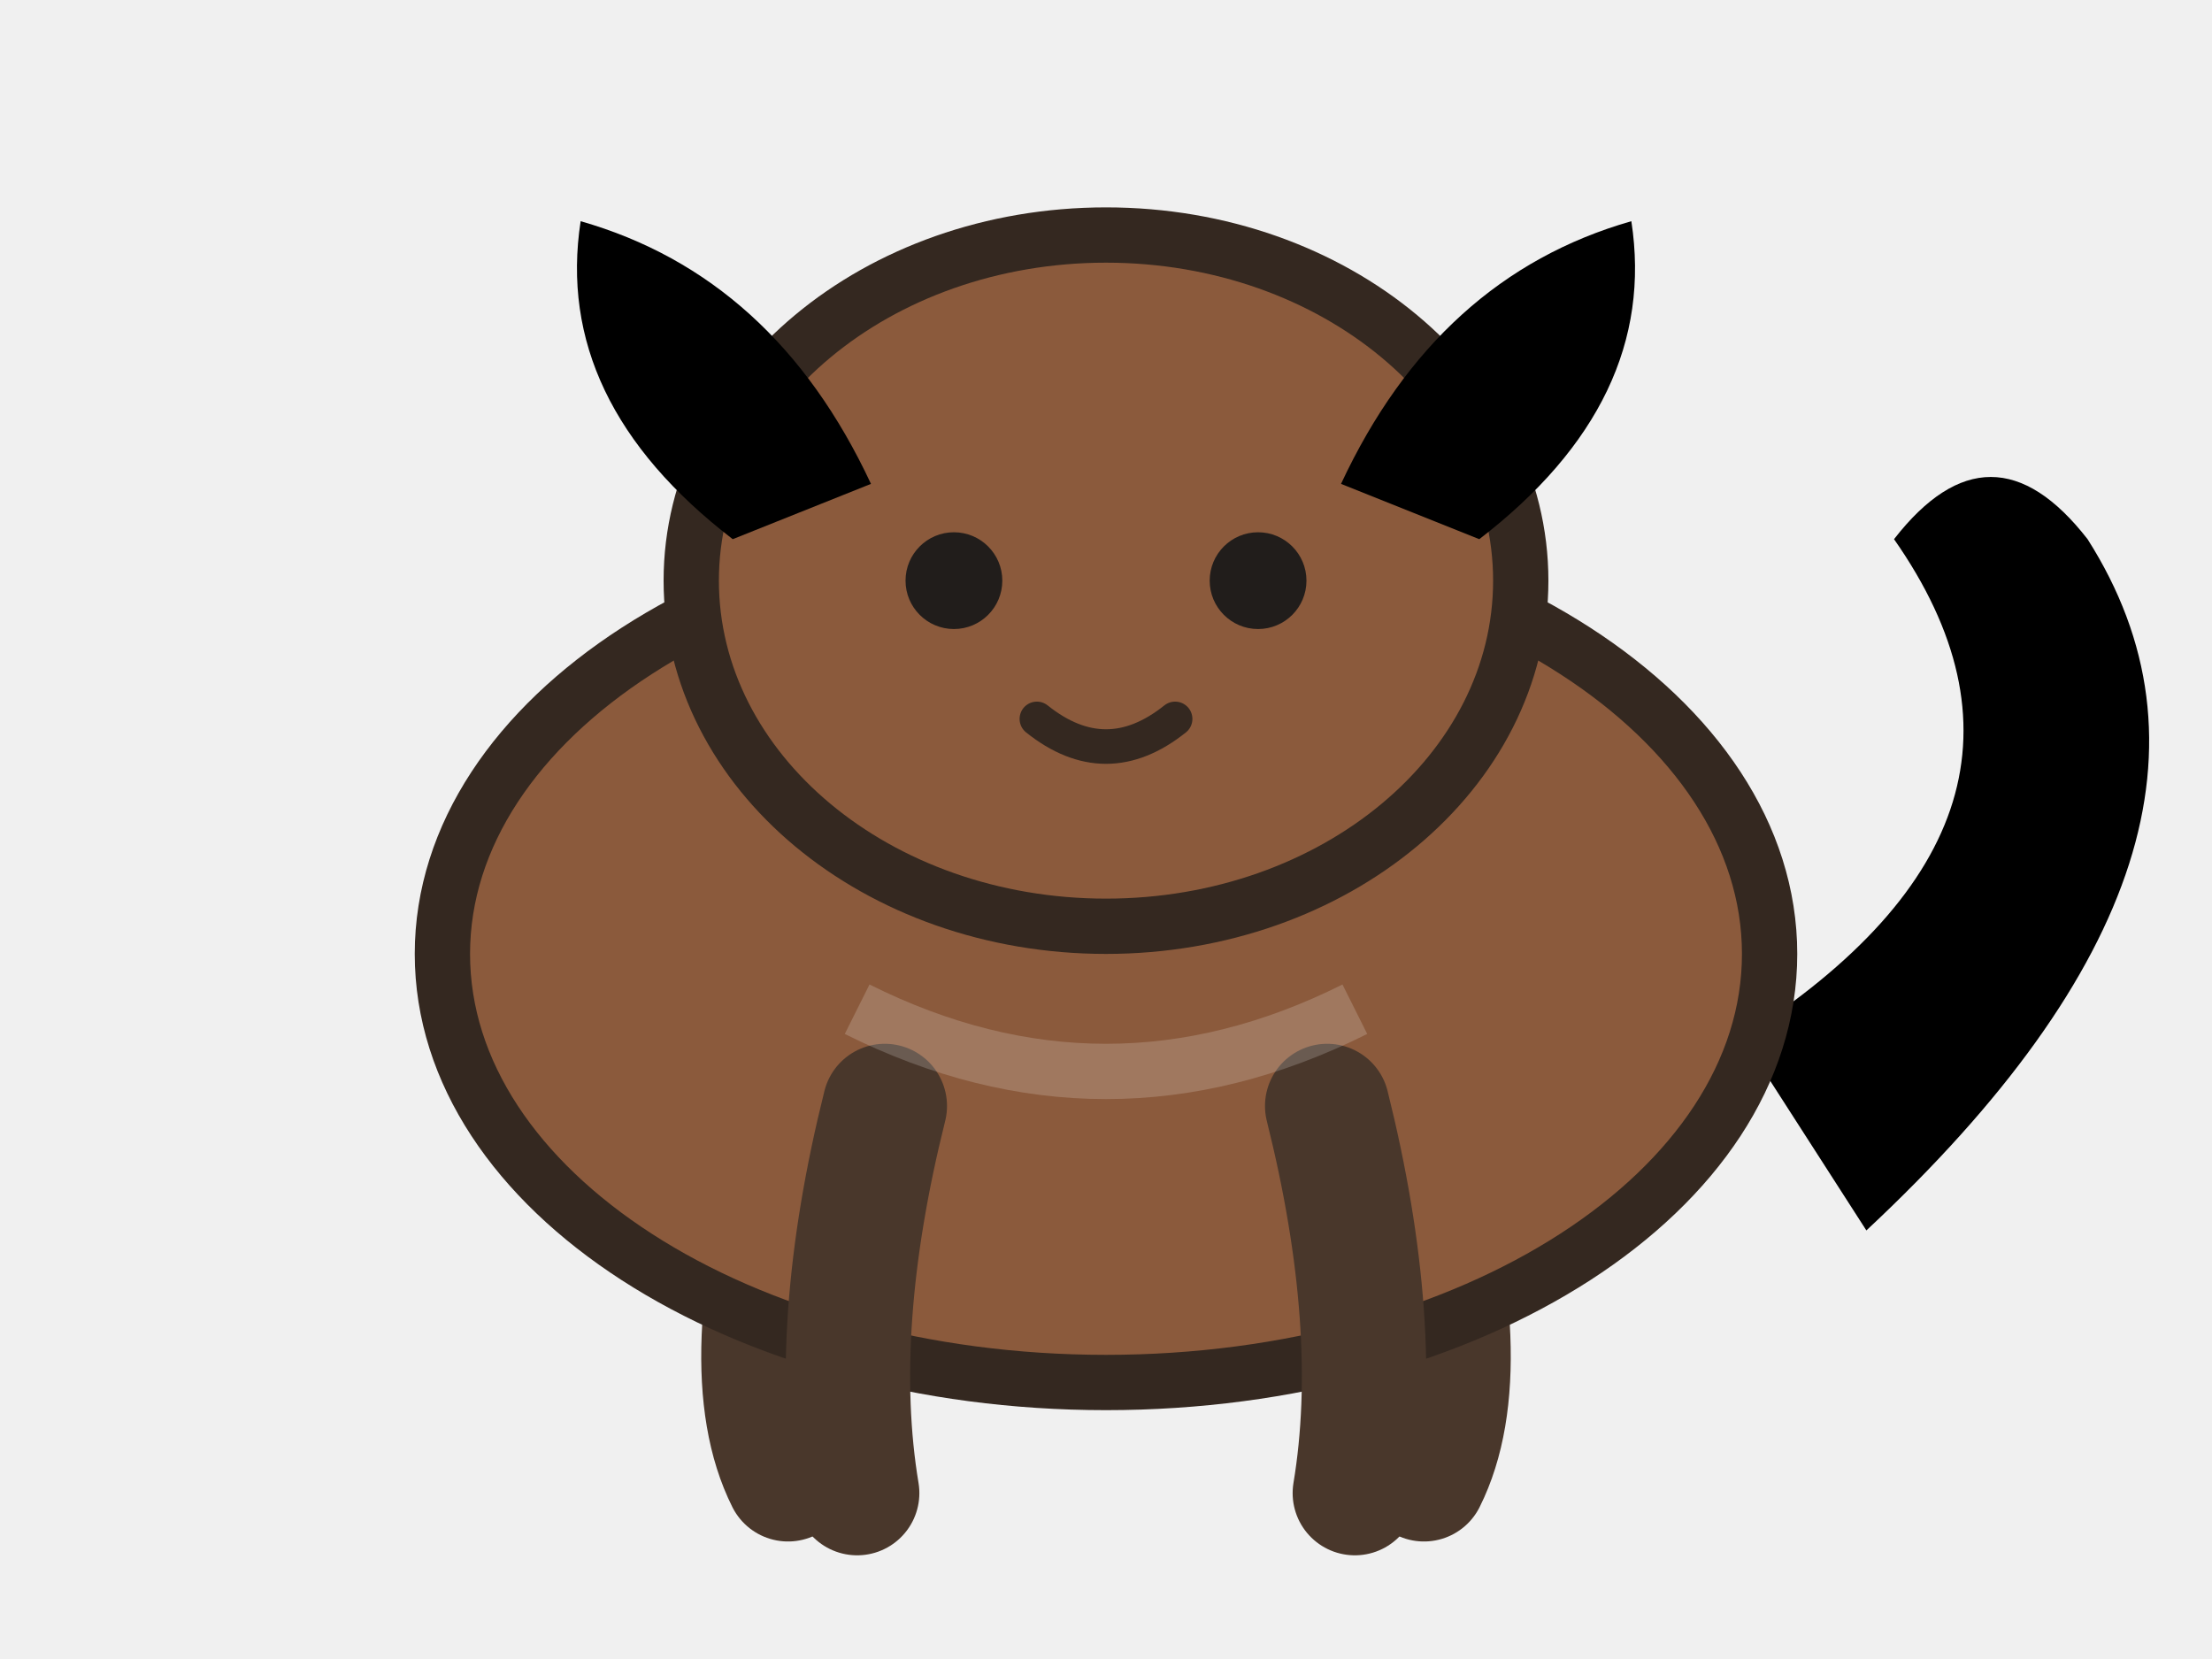
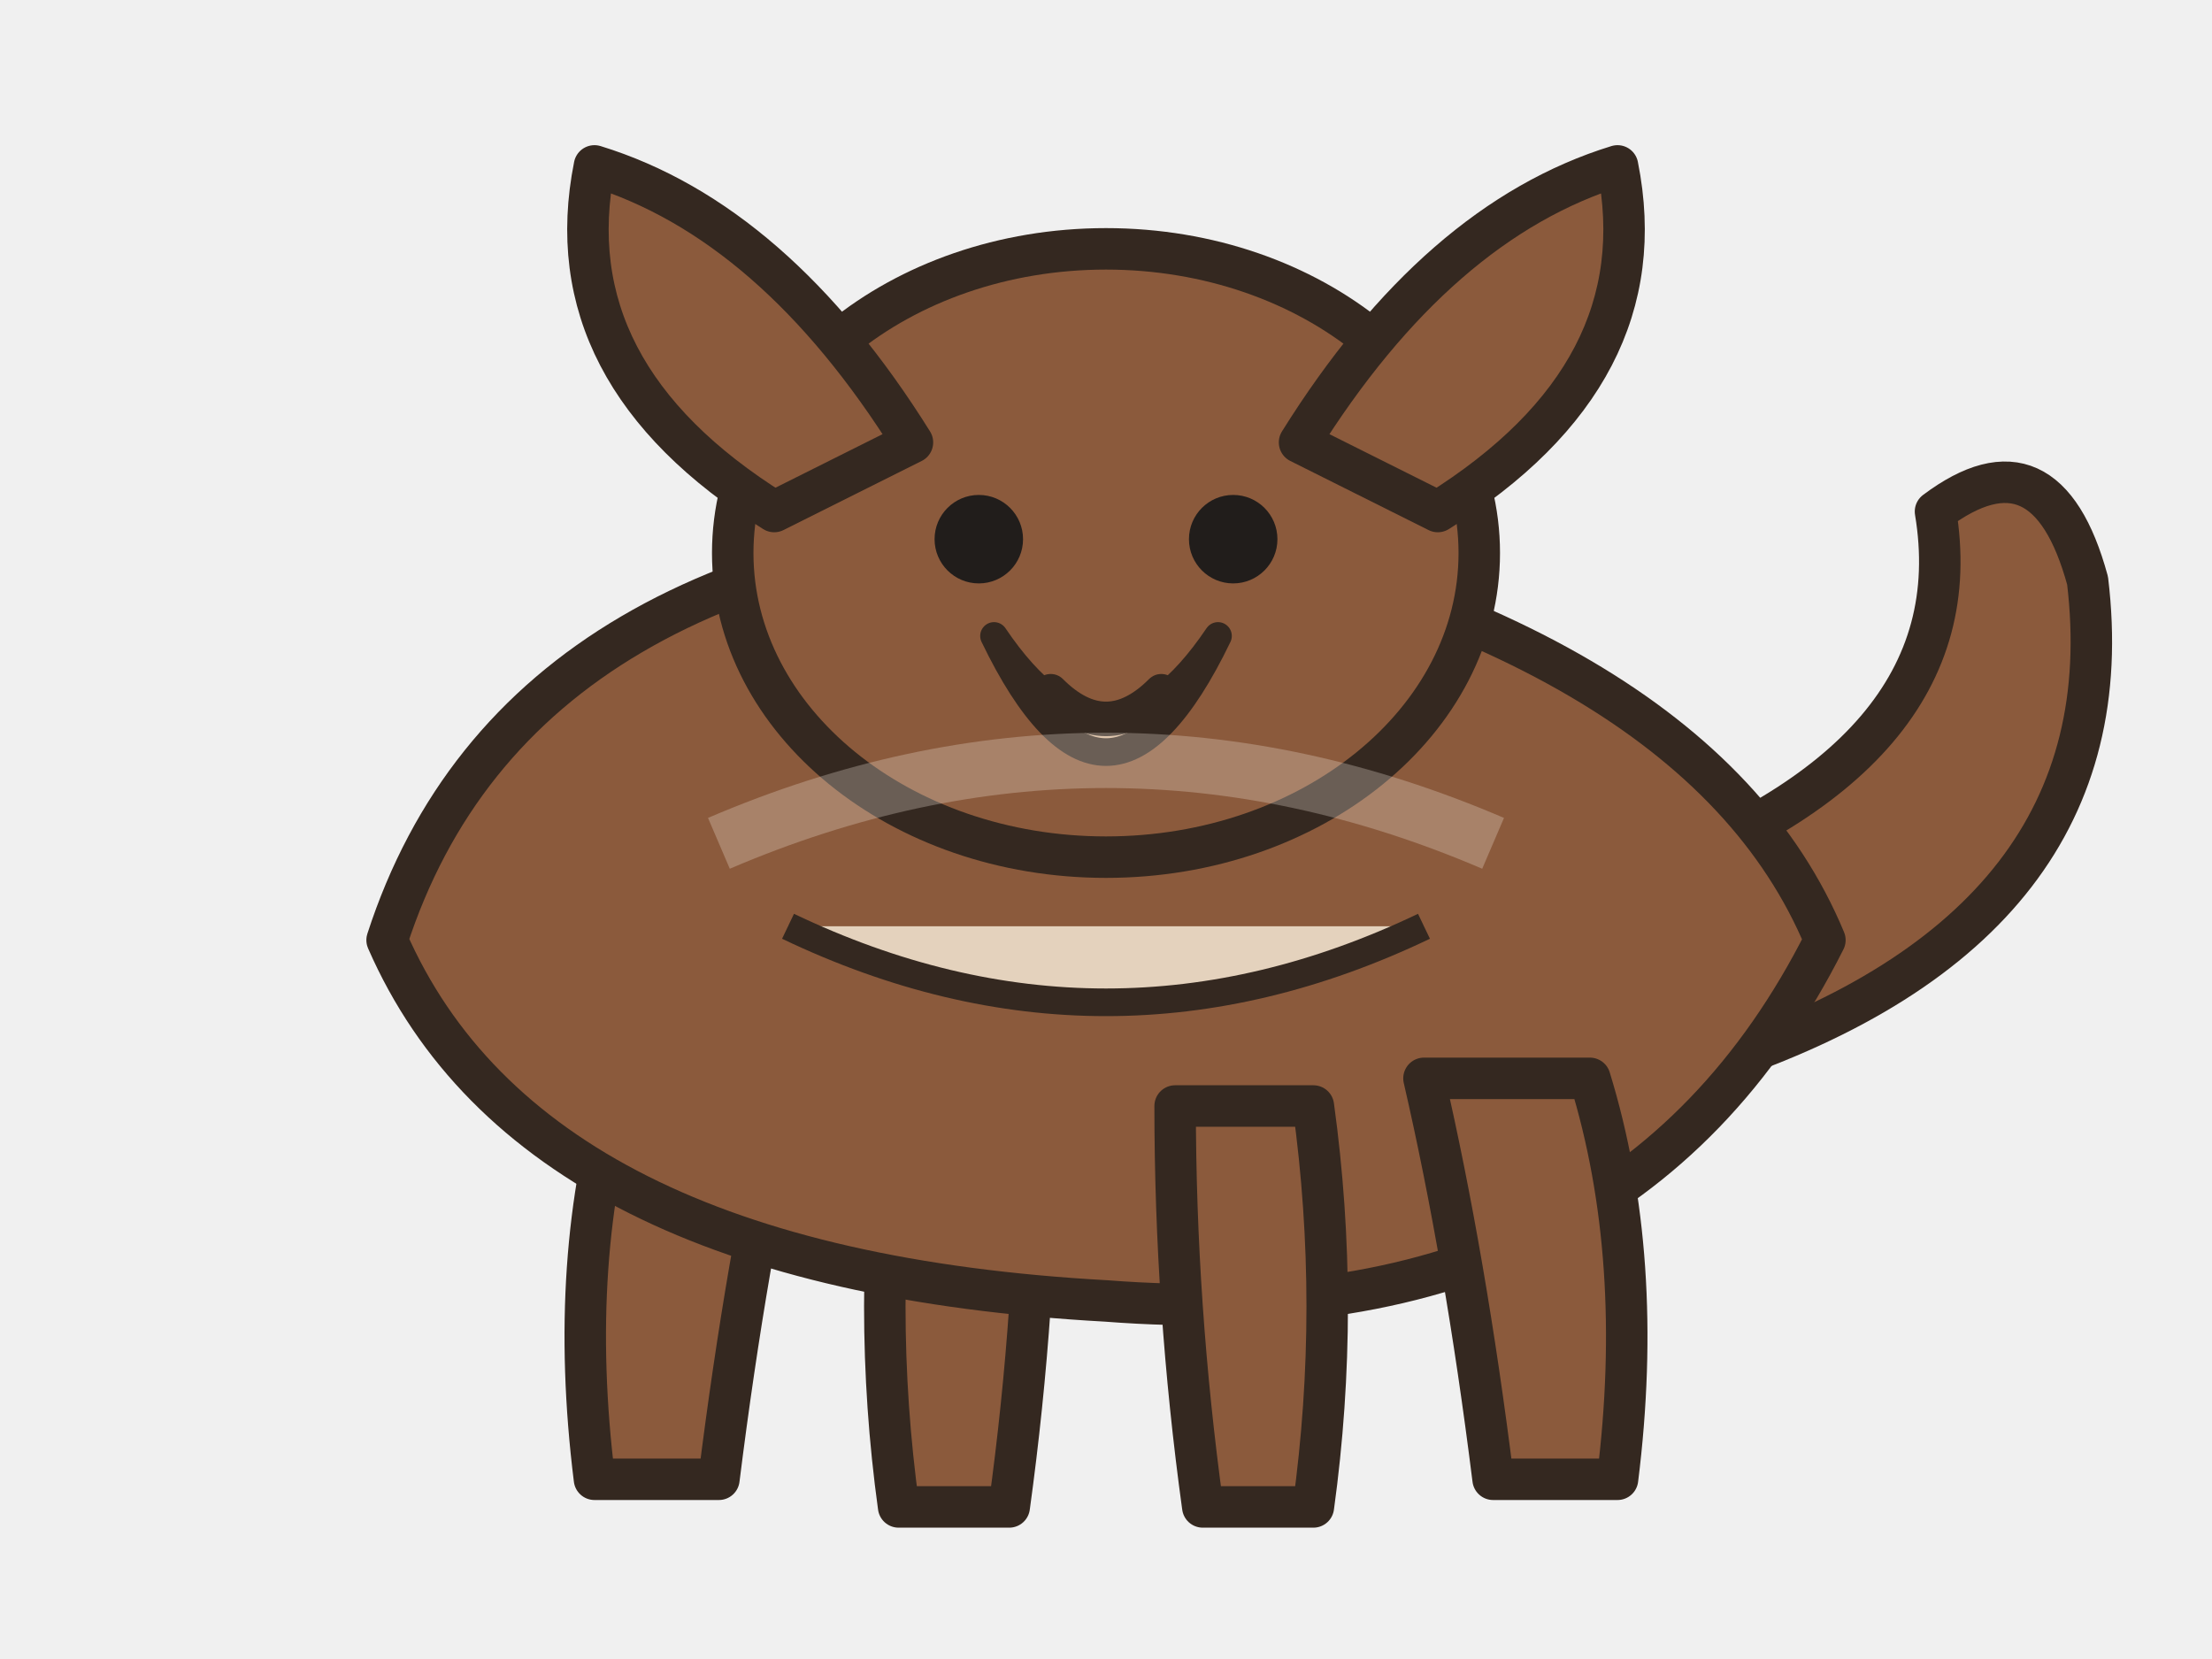
<svg xmlns="http://www.w3.org/2000/svg" viewBox="0 0 160 120" role="img" aria-label="hound pet master artwork">
  <g id="pet-root">
    <g id="tail">
-       <path d="M135 89 Q165 61 151 39 Q144 30 137 39 Q151 59 126 75" />
+       <path d="M124 77 Q154 67 151 42 Q148 31 140 37 Q143 55 117 64 Z" fill="#8b5a3c" stroke="#342820" stroke-width="3" stroke-linejoin="round" />
    </g>
    <g id="hind-legs">
-       <path d="M58 82 Q53 99 57 107" fill="none" stroke="#49372b" stroke-width="9" stroke-linecap="round" />
-       <path d="M102 82 Q107 99 103 107" fill="none" stroke="#49372b" stroke-width="9" stroke-linecap="round" />
+       <path d="M45 78 Q41 91.0 43 107.0 L52 107.0 Q54 91.0 57 78 Z" fill="#8b5a3c" stroke="#342820" stroke-width="3" stroke-linejoin="round" />
+       <path d="M65 80 Q63 94.5 65 109.0 L73 109.0 Q75 94.5 75 80 Z" fill="#8b5a3c" stroke="#342820" stroke-width="3" stroke-linejoin="round" />
    </g>
    <g id="body">
-       <ellipse cx="80" cy="69" rx="48" ry="31" fill="#8b5a3c" stroke="#342820" stroke-width="4" />
+       <path d="M 28 68 Q 37.4 39.0 80 37.5 Q 122.6 45.4 132 68 Q 117.4 97.0 80 94.1 Q 38.4 91.8 28 68 Z" fill="#8b5a3c" stroke="#342820" stroke-width="3" stroke-linejoin="round" />
    </g>
    <g id="front-legs">
-       <path d="M64 80 Q60 96 62 108" fill="none" stroke="#49372b" stroke-width="9" stroke-linecap="round" />
-       <path d="M96 80 Q100 96 98 108" fill="none" stroke="#49372b" stroke-width="9" stroke-linecap="round" />
+       <path d="M85 80 Q85 94.5 87 109.0 L95 109.0 Q97 94.5 95 80 Z" fill="#8b5a3c" stroke="#342820" stroke-width="3" stroke-linejoin="round" />
+       <path d="M103 78 Q106 91.0 108 107.0 L117 107.0 Q119 91.0 115 78 Z" fill="#8b5a3c" stroke="#342820" stroke-width="3" stroke-linejoin="round" />
    </g>
    <g id="neck">
-       <path d="M60 54 Q62 33 80 29 Q98 33 100 54" fill="#8b5a3c" stroke="#342820" stroke-width="4" />
+       <path d="M 62.5 55 Q 65.2 32.0 80 32.0 Q 94.8 32.0 97.5 55 Z" fill="#8b5a3c" stroke="#342820" stroke-width="3" stroke-linejoin="round" />
    </g>
    <g id="head">
-       <ellipse cx="80" cy="42" rx="30" ry="25" fill="#8b5a3c" stroke="#342820" stroke-width="4" />
-       <path d="M53 39 Q40 29 42 16 Q56 20 63 35 Z" />
-       <path d="M107 39 Q120 29 118 16 Q104 20 97 35 Z" />
+       <ellipse cx="80" cy="40" rx="27" ry="22" fill="#8b5a3c" stroke="#342820" stroke-width="3" />
+       <path d="M56 37 Q40 27 43 12 Q56 16 66 32 Z" fill="#8b5a3c" stroke="#342820" stroke-width="3" stroke-linejoin="round" />
+       <path d="M104 37 Q120 27 117 12 Q104 16 94 32 Z" fill="#8b5a3c" stroke="#342820" stroke-width="3" stroke-linejoin="round" />
+       <path d="M 71.9 46 Q80 58.0 88.1 46 Q80 62.8 71.9 46 Z" fill="#d7b89a" stroke="#342820" stroke-width="2" stroke-linejoin="round" />
    </g>
    <g id="face">
-       <circle cx="69" cy="42" r="3.5" fill="#211d1b" />
-       <circle cx="91" cy="42" r="3.5" fill="#211d1b" />
-       <path d="M75 52 Q80 56 85 52" fill="none" stroke="#342820" stroke-width="2.5" stroke-linecap="round" />
+       <circle cx="70.8" cy="39" r="3.2" fill="#211d1b" />
+       <circle cx="89.2" cy="39" r="3.2" fill="#211d1b" />
+       <path d="M76 50 Q80 54 84 50" fill="none" stroke="#342820" stroke-width="2.5" stroke-linecap="round" />
    </g>
    <g id="species-surface">
-    
-   </g>
+       <path d="M52 61 Q80 49 108 61" fill="none" stroke="#f4eadf" stroke-width="4" opacity=".28" />
+     </g>
    <g id="markings">
-       <path d="M62 73 Q80 82 98 73" fill="none" stroke="#ffffff" stroke-opacity=".18" stroke-width="4" />
+       <path d="M57 67 Q80 78 103 67" fill="#e4d2bd" stroke="#342820" stroke-width="2" stroke-linejoin="round" />
    </g>
  </g>
</svg>
